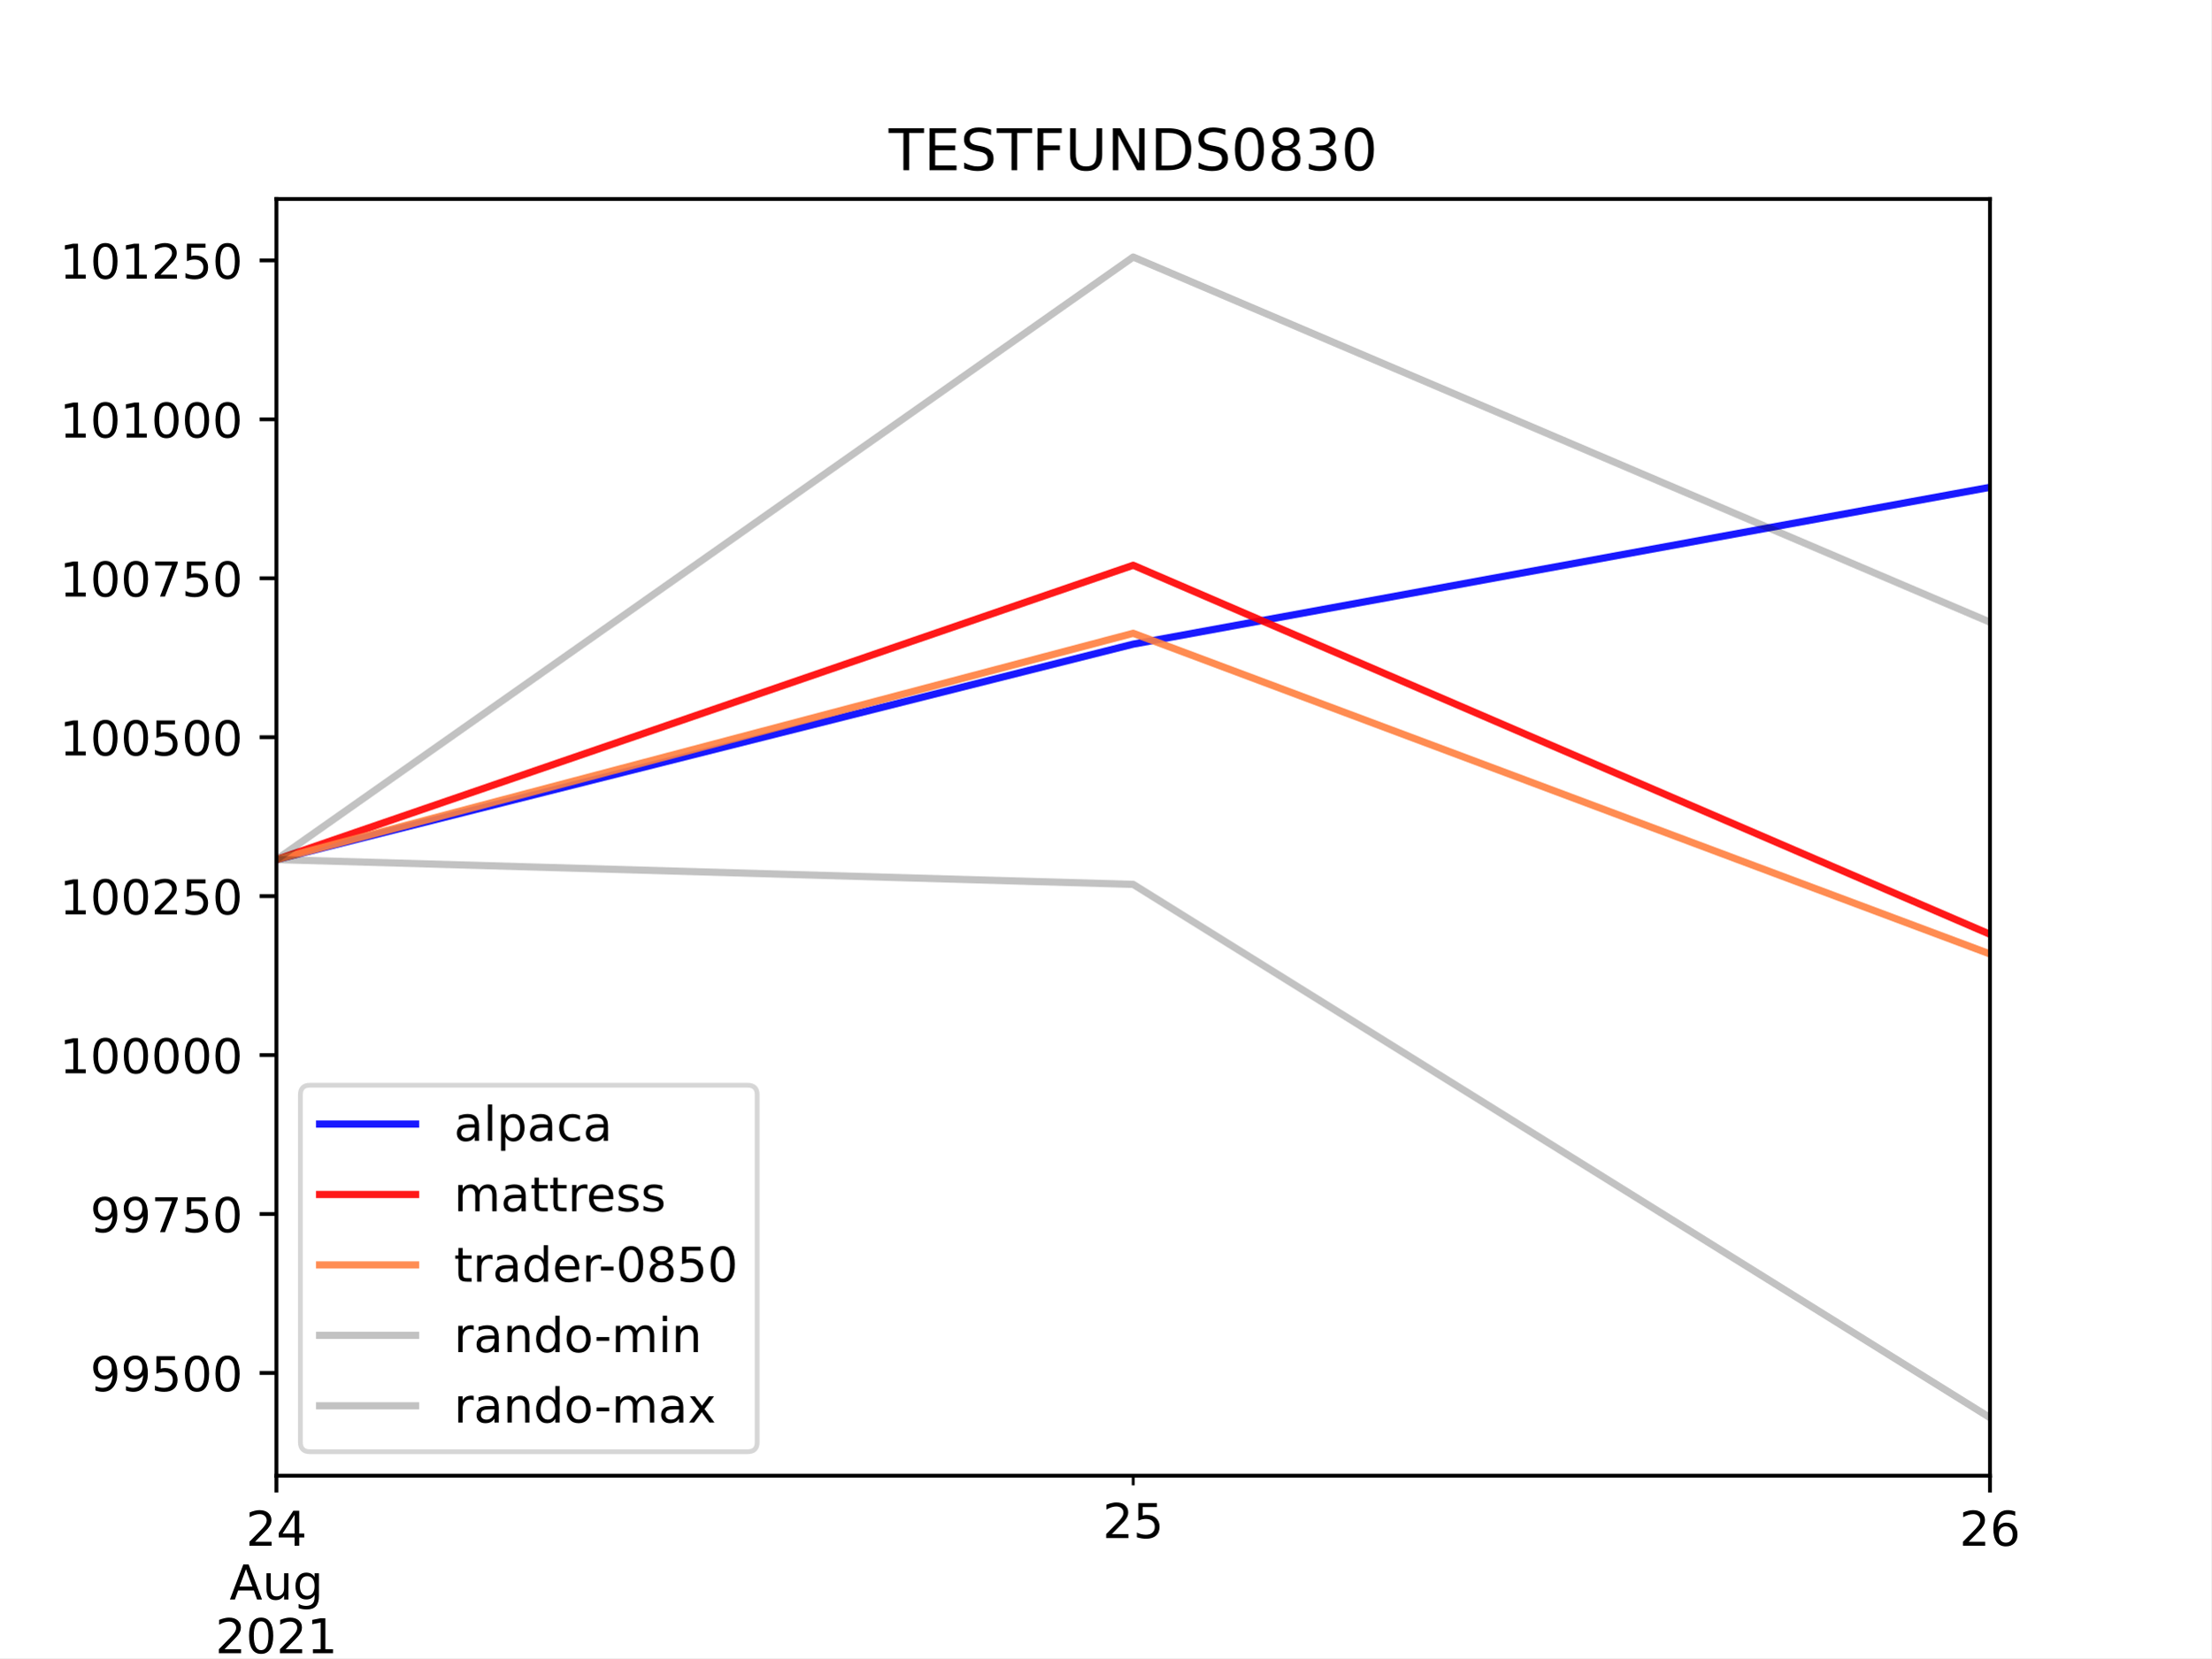
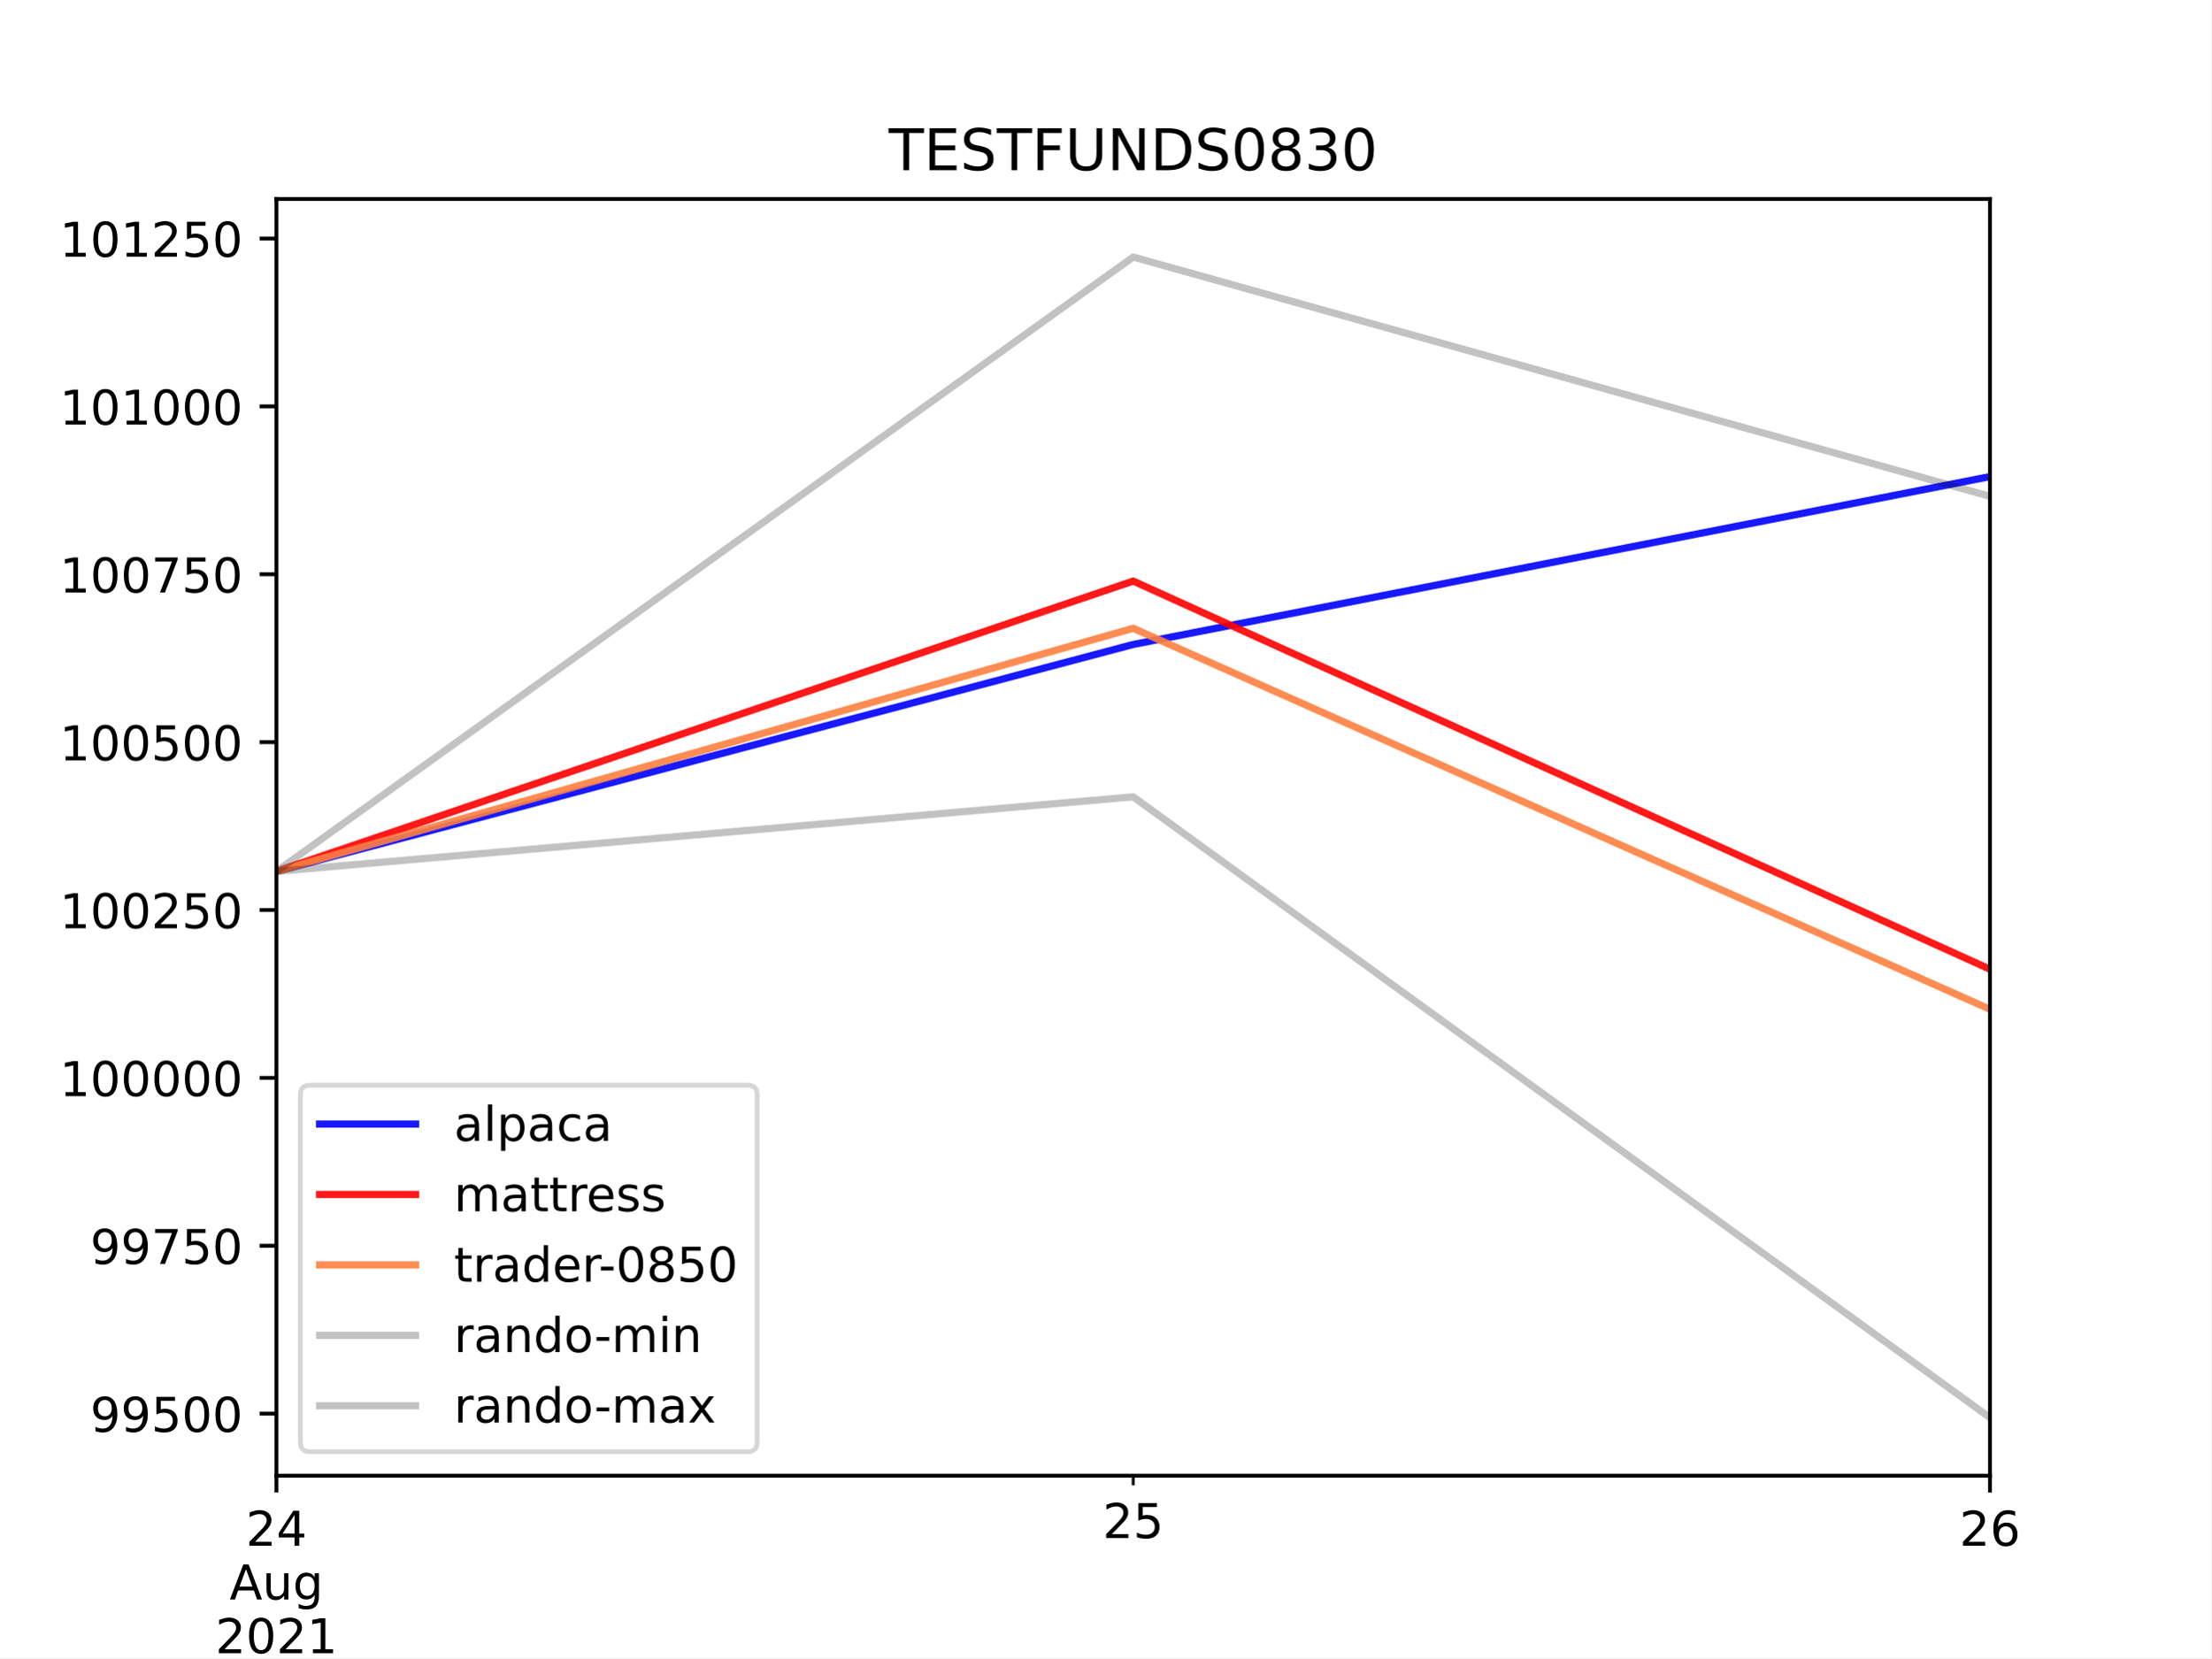
<svg xmlns="http://www.w3.org/2000/svg" xmlns:xlink="http://www.w3.org/1999/xlink" height="345.6pt" version="1.1" viewBox="0 0 460.8 345.6" width="460.8pt">
  <defs>
    <style type="text/css">*{stroke-linecap:butt;stroke-linejoin:round;}</style>
  </defs>
  <g id="figure_1">
    <g id="patch_1">
      <path d="M 0 345.6  L 460.8 345.6  L 460.8 0  L 0 0  z " style="fill:#ffffff;" />
    </g>
    <g id="axes_1">
      <g id="patch_2">
        <path d="M 57.6 307.584  L 414.72 307.584  L 414.72 41.472  L 57.6 41.472  z " style="fill:#ffffff;" />
      </g>
      <g id="matplotlib.axis_1">
        <g id="xtick_1">
          <g id="line2d_1">
            <defs>
-               <path d="M 0 0  L 0 3.5  " id="m80de5d0d34" style="stroke:#000000;stroke-width:0.8;" />
-             </defs>
-             <g>
-               <use style="stroke:#000000;stroke-width:0.8;" x="57.6" xlink:href="#m80de5d0d34" y="307.584" />
+               <path d="M 0 0  L 0 3.5  " id="mefd42bf8c4" style="stroke:#000000;stroke-width:0.8;" />
+             </defs>
+             <g>
+               <use style="stroke:#000000;stroke-width:0.8;" x="57.6" xlink:href="#mefd42bf8c4" y="307.584" />
            </g>
          </g>
          <g id="text_1">
            <g transform="translate(51.2375 322.1824)scale(0.1 -0.1)">
              <defs>
                <path d="M 1228 531  L 3431 531  L 3431 0  L 469 0  L 469 531  Q 828 903 1448 1529  Q 2069 2156 2228 2338  Q 2531 2678 2651 2914  Q 2772 3150 2772 3378  Q 2772 3750 2511 3984  Q 2250 4219 1831 4219  Q 1534 4219 1204 4116  Q 875 4013 500 3803  L 500 4441  Q 881 4594 1212 4672  Q 1544 4750 1819 4750  Q 2544 4750 2975 4387  Q 3406 4025 3406 3419  Q 3406 3131 3298 2873  Q 3191 2616 2906 2266  Q 2828 2175 2409 1742  Q 1991 1309 1228 531  z " id="DejaVuSans-32" transform="scale(0.015625)" />
                <path d="M 2419 4116  L 825 1625  L 2419 1625  L 2419 4116  z M 2253 4666  L 3047 4666  L 3047 1625  L 3713 1625  L 3713 1100  L 3047 1100  L 3047 0  L 2419 0  L 2419 1100  L 313 1100  L 313 1709  L 2253 4666  z " id="DejaVuSans-34" transform="scale(0.015625)" />
              </defs>
              <use xlink:href="#DejaVuSans-32" />
              <use x="63.623" xlink:href="#DejaVuSans-34" />
            </g>
            <g transform="translate(47.83672 333.3802)scale(0.1 -0.1)">
              <defs>
                <path d="M 2188 4044  L 1331 1722  L 3047 1722  L 2188 4044  z M 1831 4666  L 2547 4666  L 4325 0  L 3669 0  L 3244 1197  L 1141 1197  L 716 0  L 50 0  L 1831 4666  z " id="DejaVuSans-41" transform="scale(0.015625)" />
                <path d="M 544 1381  L 544 3500  L 1119 3500  L 1119 1403  Q 1119 906 1312 657  Q 1506 409 1894 409  Q 2359 409 2629 706  Q 2900 1003 2900 1516  L 2900 3500  L 3475 3500  L 3475 0  L 2900 0  L 2900 538  Q 2691 219 2414 64  Q 2138 -91 1772 -91  Q 1169 -91 856 284  Q 544 659 544 1381  z M 1991 3584  L 1991 3584  z " id="DejaVuSans-75" transform="scale(0.015625)" />
                <path d="M 2906 1791  Q 2906 2416 2648 2759  Q 2391 3103 1925 3103  Q 1463 3103 1205 2759  Q 947 2416 947 1791  Q 947 1169 1205 825  Q 1463 481 1925 481  Q 2391 481 2648 825  Q 2906 1169 2906 1791  z M 3481 434  Q 3481 -459 3084 -895  Q 2688 -1331 1869 -1331  Q 1566 -1331 1297 -1286  Q 1028 -1241 775 -1147  L 775 -588  Q 1028 -725 1275 -790  Q 1522 -856 1778 -856  Q 2344 -856 2625 -561  Q 2906 -266 2906 331  L 2906 616  Q 2728 306 2450 153  Q 2172 0 1784 0  Q 1141 0 747 490  Q 353 981 353 1791  Q 353 2603 747 3093  Q 1141 3584 1784 3584  Q 2172 3584 2450 3431  Q 2728 3278 2906 2969  L 2906 3500  L 3481 3500  L 3481 434  z " id="DejaVuSans-67" transform="scale(0.015625)" />
              </defs>
              <use xlink:href="#DejaVuSans-41" />
              <use x="68.408" xlink:href="#DejaVuSans-75" />
              <use x="131.787" xlink:href="#DejaVuSans-67" />
            </g>
            <g transform="translate(44.875 344.5781)scale(0.1 -0.1)">
              <defs>
                <path d="M 2034 4250  Q 1547 4250 1301 3770  Q 1056 3291 1056 2328  Q 1056 1369 1301 889  Q 1547 409 2034 409  Q 2525 409 2770 889  Q 3016 1369 3016 2328  Q 3016 3291 2770 3770  Q 2525 4250 2034 4250  z M 2034 4750  Q 2819 4750 3233 4129  Q 3647 3509 3647 2328  Q 3647 1150 3233 529  Q 2819 -91 2034 -91  Q 1250 -91 836 529  Q 422 1150 422 2328  Q 422 3509 836 4129  Q 1250 4750 2034 4750  z " id="DejaVuSans-30" transform="scale(0.015625)" />
                <path d="M 794 531  L 1825 531  L 1825 4091  L 703 3866  L 703 4441  L 1819 4666  L 2450 4666  L 2450 531  L 3481 531  L 3481 0  L 794 0  L 794 531  z " id="DejaVuSans-31" transform="scale(0.015625)" />
              </defs>
              <use xlink:href="#DejaVuSans-32" />
              <use x="63.623" xlink:href="#DejaVuSans-30" />
              <use x="127.246" xlink:href="#DejaVuSans-32" />
              <use x="190.869" xlink:href="#DejaVuSans-31" />
            </g>
          </g>
        </g>
        <g id="xtick_2">
          <g id="line2d_2">
            <g>
-               <use style="stroke:#000000;stroke-width:0.8;" x="414.72" xlink:href="#m80de5d0d34" y="307.584" />
+               <use style="stroke:#000000;stroke-width:0.8;" x="414.72" xlink:href="#mefd42bf8c4" y="307.584" />
            </g>
          </g>
          <g id="text_2">
            <g transform="translate(408.3575 322.1824)scale(0.1 -0.1)">
              <defs>
                <path d="M 2113 2584  Q 1688 2584 1439 2293  Q 1191 2003 1191 1497  Q 1191 994 1439 701  Q 1688 409 2113 409  Q 2538 409 2786 701  Q 3034 994 3034 1497  Q 3034 2003 2786 2293  Q 2538 2584 2113 2584  z M 3366 4563  L 3366 3988  Q 3128 4100 2886 4159  Q 2644 4219 2406 4219  Q 1781 4219 1451 3797  Q 1122 3375 1075 2522  Q 1259 2794 1537 2939  Q 1816 3084 2150 3084  Q 2853 3084 3261 2657  Q 3669 2231 3669 1497  Q 3669 778 3244 343  Q 2819 -91 2113 -91  Q 1303 -91 875 529  Q 447 1150 447 2328  Q 447 3434 972 4092  Q 1497 4750 2381 4750  Q 2619 4750 2861 4703  Q 3103 4656 3366 4563  z " id="DejaVuSans-36" transform="scale(0.015625)" />
              </defs>
              <use xlink:href="#DejaVuSans-32" />
              <use x="63.623" xlink:href="#DejaVuSans-36" />
            </g>
          </g>
        </g>
        <g id="xtick_3">
          <g id="line2d_3">
            <defs>
-               <path d="M 0 0  L 0 2  " id="m383ca1040a" style="stroke:#000000;stroke-width:0.6;" />
-             </defs>
-             <g>
-               <use style="stroke:#000000;stroke-width:0.6;" x="236.16" xlink:href="#m383ca1040a" y="307.584" />
+               <path d="M 0 0  L 0 2  " id="m18de011285" style="stroke:#000000;stroke-width:0.6;" />
+             </defs>
+             <g>
+               <use style="stroke:#000000;stroke-width:0.6;" x="236.16" xlink:href="#m18de011285" y="307.584" />
            </g>
          </g>
          <g id="text_3">
            <g transform="translate(229.7975 320.5824)scale(0.1 -0.1)">
              <defs>
                <path d="M 691 4666  L 3169 4666  L 3169 4134  L 1269 4134  L 1269 2991  Q 1406 3038 1543 3061  Q 1681 3084 1819 3084  Q 2600 3084 3056 2656  Q 3513 2228 3513 1497  Q 3513 744 3044 326  Q 2575 -91 1722 -91  Q 1428 -91 1123 -41  Q 819 9 494 109  L 494 744  Q 775 591 1075 516  Q 1375 441 1709 441  Q 2250 441 2565 725  Q 2881 1009 2881 1497  Q 2881 1984 2565 2268  Q 2250 2553 1709 2553  Q 1456 2553 1204 2497  Q 953 2441 691 2322  L 691 4666  z " id="DejaVuSans-35" transform="scale(0.015625)" />
              </defs>
              <use xlink:href="#DejaVuSans-32" />
              <use x="63.623" xlink:href="#DejaVuSans-35" />
            </g>
          </g>
        </g>
        <g id="text_4">
          <g transform="translate(224.885 358.2562)scale(0.1 -0.1)">
            <defs>
              <path d="M 2906 2969  L 2906 4863  L 3481 4863  L 3481 0  L 2906 0  L 2906 525  Q 2725 213 2448 61  Q 2172 -91 1784 -91  Q 1150 -91 751 415  Q 353 922 353 1747  Q 353 2572 751 3078  Q 1150 3584 1784 3584  Q 2172 3584 2448 3432  Q 2725 3281 2906 2969  z M 947 1747  Q 947 1113 1208 752  Q 1469 391 1925 391  Q 2381 391 2643 752  Q 2906 1113 2906 1747  Q 2906 2381 2643 2742  Q 2381 3103 1925 3103  Q 1469 3103 1208 2742  Q 947 2381 947 1747  z " id="DejaVuSans-64" transform="scale(0.015625)" />
              <path d="M 2194 1759  Q 1497 1759 1228 1600  Q 959 1441 959 1056  Q 959 750 1161 570  Q 1363 391 1709 391  Q 2188 391 2477 730  Q 2766 1069 2766 1631  L 2766 1759  L 2194 1759  z M 3341 1997  L 3341 0  L 2766 0  L 2766 531  Q 2569 213 2275 61  Q 1981 -91 1556 -91  Q 1019 -91 701 211  Q 384 513 384 1019  Q 384 1609 779 1909  Q 1175 2209 1959 2209  L 2766 2209  L 2766 2266  Q 2766 2663 2505 2880  Q 2244 3097 1772 3097  Q 1472 3097 1187 3025  Q 903 2953 641 2809  L 641 3341  Q 956 3463 1253 3523  Q 1550 3584 1831 3584  Q 2591 3584 2966 3190  Q 3341 2797 3341 1997  z " id="DejaVuSans-61" transform="scale(0.015625)" />
              <path d="M 1172 4494  L 1172 3500  L 2356 3500  L 2356 3053  L 1172 3053  L 1172 1153  Q 1172 725 1289 603  Q 1406 481 1766 481  L 2356 481  L 2356 0  L 1766 0  Q 1100 0 847 248  Q 594 497 594 1153  L 594 3053  L 172 3053  L 172 3500  L 594 3500  L 594 4494  L 1172 4494  z " id="DejaVuSans-74" transform="scale(0.015625)" />
              <path d="M 3597 1894  L 3597 1613  L 953 1613  Q 991 1019 1311 708  Q 1631 397 2203 397  Q 2534 397 2845 478  Q 3156 559 3463 722  L 3463 178  Q 3153 47 2828 -22  Q 2503 -91 2169 -91  Q 1331 -91 842 396  Q 353 884 353 1716  Q 353 2575 817 3079  Q 1281 3584 2069 3584  Q 2775 3584 3186 3129  Q 3597 2675 3597 1894  z M 3022 2063  Q 3016 2534 2758 2815  Q 2500 3097 2075 3097  Q 1594 3097 1305 2825  Q 1016 2553 972 2059  L 3022 2063  z " id="DejaVuSans-65" transform="scale(0.015625)" />
            </defs>
            <use xlink:href="#DejaVuSans-64" />
            <use x="63.477" xlink:href="#DejaVuSans-61" />
            <use x="124.756" xlink:href="#DejaVuSans-74" />
            <use x="163.965" xlink:href="#DejaVuSans-65" />
          </g>
        </g>
      </g>
      <g id="matplotlib.axis_2">
        <g id="ytick_1">
          <g id="line2d_4">
            <defs>
-               <path d="M 0 0  L -3.5 0  " id="m4fc4212227" style="stroke:#000000;stroke-width:0.8;" />
-             </defs>
-             <g>
-               <use style="stroke:#000000;stroke-width:0.8;" x="57.6" xlink:href="#m4fc4212227" y="286.164" />
+               <path d="M 0 0  L -3.5 0  " id="m51857b4125" style="stroke:#000000;stroke-width:0.8;" />
+             </defs>
+             <g>
+               <use style="stroke:#000000;stroke-width:0.8;" x="57.6" xlink:href="#m51857b4125" y="294.649" />
            </g>
          </g>
          <g id="text_5">
-             <g transform="translate(18.7875 289.963)scale(0.1 -0.1)">
+             <g transform="translate(18.7875 298.4487)scale(0.1 -0.1)">
              <defs>
                <path d="M 703 97  L 703 672  Q 941 559 1184 500  Q 1428 441 1663 441  Q 2288 441 2617 861  Q 2947 1281 2994 2138  Q 2813 1869 2534 1725  Q 2256 1581 1919 1581  Q 1219 1581 811 2004  Q 403 2428 403 3163  Q 403 3881 828 4315  Q 1253 4750 1959 4750  Q 2769 4750 3195 4129  Q 3622 3509 3622 2328  Q 3622 1225 3098 567  Q 2575 -91 1691 -91  Q 1453 -91 1209 -44  Q 966 3 703 97  z M 1959 2075  Q 2384 2075 2632 2365  Q 2881 2656 2881 3163  Q 2881 3666 2632 3958  Q 2384 4250 1959 4250  Q 1534 4250 1286 3958  Q 1038 3666 1038 3163  Q 1038 2656 1286 2365  Q 1534 2075 1959 2075  z " id="DejaVuSans-39" transform="scale(0.015625)" />
              </defs>
              <use xlink:href="#DejaVuSans-39" />
              <use x="63.623" xlink:href="#DejaVuSans-39" />
              <use x="127.246" xlink:href="#DejaVuSans-35" />
              <use x="190.869" xlink:href="#DejaVuSans-30" />
              <use x="254.492" xlink:href="#DejaVuSans-30" />
            </g>
          </g>
        </g>
        <g id="ytick_2">
          <g id="line2d_5">
            <g>
-               <use style="stroke:#000000;stroke-width:0.8;" x="57.6" xlink:href="#m4fc4212227" y="253.036" />
+               <use style="stroke:#000000;stroke-width:0.8;" x="57.6" xlink:href="#m51857b4125" y="259.657" />
            </g>
          </g>
          <g id="text_6">
-             <g transform="translate(18.7875 256.8355)scale(0.1 -0.1)">
+             <g transform="translate(18.7875 263.4567)scale(0.1 -0.1)">
              <defs>
                <path d="M 525 4666  L 3525 4666  L 3525 4397  L 1831 0  L 1172 0  L 2766 4134  L 525 4134  L 525 4666  z " id="DejaVuSans-37" transform="scale(0.015625)" />
              </defs>
              <use xlink:href="#DejaVuSans-39" />
              <use x="63.623" xlink:href="#DejaVuSans-39" />
              <use x="127.246" xlink:href="#DejaVuSans-37" />
              <use x="190.869" xlink:href="#DejaVuSans-35" />
              <use x="254.492" xlink:href="#DejaVuSans-30" />
            </g>
          </g>
        </g>
        <g id="ytick_3">
          <g id="line2d_6">
            <g>
-               <use style="stroke:#000000;stroke-width:0.8;" x="57.6" xlink:href="#m4fc4212227" y="219.909" />
+               <use style="stroke:#000000;stroke-width:0.8;" x="57.6" xlink:href="#m51857b4125" y="224.666" />
            </g>
          </g>
          <g id="text_7">
-             <g transform="translate(12.425 223.7081)scale(0.1 -0.1)">
+             <g transform="translate(12.425 228.4647)scale(0.1 -0.1)">
              <use xlink:href="#DejaVuSans-31" />
              <use x="63.623" xlink:href="#DejaVuSans-30" />
              <use x="127.246" xlink:href="#DejaVuSans-30" />
              <use x="190.869" xlink:href="#DejaVuSans-30" />
              <use x="254.492" xlink:href="#DejaVuSans-30" />
              <use x="318.115" xlink:href="#DejaVuSans-30" />
            </g>
          </g>
        </g>
        <g id="ytick_4">
          <g id="line2d_7">
            <g>
-               <use style="stroke:#000000;stroke-width:0.8;" x="57.6" xlink:href="#m4fc4212227" y="186.781" />
+               <use style="stroke:#000000;stroke-width:0.8;" x="57.6" xlink:href="#m51857b4125" y="189.674" />
            </g>
          </g>
          <g id="text_8">
-             <g transform="translate(12.425 190.5806)scale(0.1 -0.1)">
+             <g transform="translate(12.425 193.4728)scale(0.1 -0.1)">
              <use xlink:href="#DejaVuSans-31" />
              <use x="63.623" xlink:href="#DejaVuSans-30" />
              <use x="127.246" xlink:href="#DejaVuSans-30" />
              <use x="190.869" xlink:href="#DejaVuSans-32" />
              <use x="254.492" xlink:href="#DejaVuSans-35" />
              <use x="318.115" xlink:href="#DejaVuSans-30" />
            </g>
          </g>
        </g>
        <g id="ytick_5">
          <g id="line2d_8">
            <g>
-               <use style="stroke:#000000;stroke-width:0.8;" x="57.6" xlink:href="#m4fc4212227" y="153.654" />
+               <use style="stroke:#000000;stroke-width:0.8;" x="57.6" xlink:href="#m51857b4125" y="154.682" />
            </g>
          </g>
          <g id="text_9">
-             <g transform="translate(12.425 157.4532)scale(0.1 -0.1)">
+             <g transform="translate(12.425 158.4808)scale(0.1 -0.1)">
              <use xlink:href="#DejaVuSans-31" />
              <use x="63.623" xlink:href="#DejaVuSans-30" />
              <use x="127.246" xlink:href="#DejaVuSans-30" />
              <use x="190.869" xlink:href="#DejaVuSans-35" />
              <use x="254.492" xlink:href="#DejaVuSans-30" />
              <use x="318.115" xlink:href="#DejaVuSans-30" />
            </g>
          </g>
        </g>
        <g id="ytick_6">
          <g id="line2d_9">
            <g>
-               <use style="stroke:#000000;stroke-width:0.8;" x="57.6" xlink:href="#m4fc4212227" y="120.527" />
+               <use style="stroke:#000000;stroke-width:0.8;" x="57.6" xlink:href="#m51857b4125" y="119.69" />
            </g>
          </g>
          <g id="text_10">
-             <g transform="translate(12.425 124.3258)scale(0.1 -0.1)">
+             <g transform="translate(12.425 123.4888)scale(0.1 -0.1)">
              <use xlink:href="#DejaVuSans-31" />
              <use x="63.623" xlink:href="#DejaVuSans-30" />
              <use x="127.246" xlink:href="#DejaVuSans-30" />
              <use x="190.869" xlink:href="#DejaVuSans-37" />
              <use x="254.492" xlink:href="#DejaVuSans-35" />
              <use x="318.115" xlink:href="#DejaVuSans-30" />
            </g>
          </g>
        </g>
        <g id="ytick_7">
          <g id="line2d_10">
            <g>
-               <use style="stroke:#000000;stroke-width:0.8;" x="57.6" xlink:href="#m4fc4212227" y="87.399" />
+               <use style="stroke:#000000;stroke-width:0.8;" x="57.6" xlink:href="#m51857b4125" y="84.698" />
            </g>
          </g>
          <g id="text_11">
-             <g transform="translate(12.425 91.19831)scale(0.1 -0.1)">
+             <g transform="translate(12.425 88.49688)scale(0.1 -0.1)">
              <use xlink:href="#DejaVuSans-31" />
              <use x="63.623" xlink:href="#DejaVuSans-30" />
              <use x="127.246" xlink:href="#DejaVuSans-31" />
              <use x="190.869" xlink:href="#DejaVuSans-30" />
              <use x="254.492" xlink:href="#DejaVuSans-30" />
              <use x="318.115" xlink:href="#DejaVuSans-30" />
            </g>
          </g>
        </g>
        <g id="ytick_8">
          <g id="line2d_11">
            <g>
-               <use style="stroke:#000000;stroke-width:0.8;" x="57.6" xlink:href="#m4fc4212227" y="54.272" />
+               <use style="stroke:#000000;stroke-width:0.8;" x="57.6" xlink:href="#m51857b4125" y="49.706" />
            </g>
          </g>
          <g id="text_12">
-             <g transform="translate(12.425 58.07086)scale(0.1 -0.1)">
+             <g transform="translate(12.425 53.50492)scale(0.1 -0.1)">
              <use xlink:href="#DejaVuSans-31" />
              <use x="63.623" xlink:href="#DejaVuSans-30" />
              <use x="127.246" xlink:href="#DejaVuSans-31" />
              <use x="190.869" xlink:href="#DejaVuSans-32" />
              <use x="254.492" xlink:href="#DejaVuSans-35" />
              <use x="318.115" xlink:href="#DejaVuSans-30" />
            </g>
          </g>
        </g>
      </g>
      <g id="line2d_12">
-         <path clip-path="url(#p7b1ef3056b)" d="M 57.6 179.164  L 236.16 134.26  L 414.72 101.562  " style="fill:none;stroke:#0000ff;stroke-linecap:square;stroke-opacity:0.9;stroke-width:1.5;" />
+         <path clip-path="url(#p80bdf2f446)" d="M 57.6 181.628  L 236.16 134.323  L 414.72 99.331  " style="fill:none;stroke:#0000ff;stroke-linecap:square;stroke-opacity:0.9;stroke-width:1.5;" />
      </g>
      <g id="line2d_13">
-         <path clip-path="url(#p7b1ef3056b)" d="M 57.6 179.164  L 236.16 117.814  L 414.72 194.736  " style="fill:none;stroke:#ff0000;stroke-linecap:square;stroke-opacity:0.9;stroke-width:1.5;" />
+         <path clip-path="url(#p80bdf2f446)" d="M 57.6 181.628  L 236.16 121.111  L 414.72 202.025  " style="fill:none;stroke:#ff0000;stroke-linecap:square;stroke-opacity:0.9;stroke-width:1.5;" />
      </g>
      <g id="line2d_14">
-         <path clip-path="url(#p7b1ef3056b)" d="M 57.6 179.164  L 236.16 131.996  L 414.72 198.84  " style="fill:none;stroke:#ff8040;stroke-linecap:square;stroke-opacity:0.9;stroke-width:1.5;" />
+         <path clip-path="url(#p80bdf2f446)" d="M 57.6 181.628  L 236.16 130.947  L 414.72 210.373  " style="fill:none;stroke:#ff8040;stroke-linecap:square;stroke-opacity:0.9;stroke-width:1.5;" />
      </g>
      <g id="line2d_15">
-         <path clip-path="url(#p7b1ef3056b)" d="M 57.6 179.164  L 236.16 184.334  L 414.72 295.488  " style="fill:none;stroke:#0d0d0d;stroke-linecap:square;stroke-opacity:0.25;stroke-width:1.5;" />
+         <path clip-path="url(#p80bdf2f446)" d="M 57.6 181.628  L 236.16 166.083  L 414.72 295.488  " style="fill:none;stroke:#0d0d0d;stroke-linecap:square;stroke-opacity:0.25;stroke-width:1.5;" />
      </g>
      <g id="line2d_16">
-         <path clip-path="url(#p7b1ef3056b)" d="M 57.6 179.164  L 236.16 53.568  L 414.72 129.677  " style="fill:none;stroke:#0d0d0d;stroke-linecap:square;stroke-opacity:0.25;stroke-width:1.5;" />
+         <path clip-path="url(#p80bdf2f446)" d="M 57.6 181.628  L 236.16 53.568  L 414.72 103.454  " style="fill:none;stroke:#0d0d0d;stroke-linecap:square;stroke-opacity:0.25;stroke-width:1.5;" />
      </g>
      <g id="patch_3">
        <path d="M 57.6 307.584  L 57.6 41.472  " style="fill:none;stroke:#000000;stroke-linecap:square;stroke-linejoin:miter;stroke-width:0.8;" />
      </g>
      <g id="patch_4">
        <path d="M 414.72 307.584  L 414.72 41.472  " style="fill:none;stroke:#000000;stroke-linecap:square;stroke-linejoin:miter;stroke-width:0.8;" />
      </g>
      <g id="patch_5">
        <path d="M 57.6 307.584  L 414.72 307.584  " style="fill:none;stroke:#000000;stroke-linecap:square;stroke-linejoin:miter;stroke-width:0.8;" />
      </g>
      <g id="patch_6">
        <path d="M 57.6 41.472  L 414.72 41.472  " style="fill:none;stroke:#000000;stroke-linecap:square;stroke-linejoin:miter;stroke-width:0.8;" />
      </g>
      <g id="text_13">
        <g transform="translate(185.2003 35.472)scale(0.12 -0.12)">
          <defs>
            <path d="M -19 4666  L 3928 4666  L 3928 4134  L 2272 4134  L 2272 0  L 1638 0  L 1638 4134  L -19 4134  L -19 4666  z " id="DejaVuSans-54" transform="scale(0.015625)" />
            <path d="M 628 4666  L 3578 4666  L 3578 4134  L 1259 4134  L 1259 2753  L 3481 2753  L 3481 2222  L 1259 2222  L 1259 531  L 3634 531  L 3634 0  L 628 0  L 628 4666  z " id="DejaVuSans-45" transform="scale(0.015625)" />
            <path d="M 3425 4513  L 3425 3897  Q 3066 4069 2747 4153  Q 2428 4238 2131 4238  Q 1616 4238 1336 4038  Q 1056 3838 1056 3469  Q 1056 3159 1242 3001  Q 1428 2844 1947 2747  L 2328 2669  Q 3034 2534 3370 2195  Q 3706 1856 3706 1288  Q 3706 609 3251 259  Q 2797 -91 1919 -91  Q 1588 -91 1214 -16  Q 841 59 441 206  L 441 856  Q 825 641 1194 531  Q 1563 422 1919 422  Q 2459 422 2753 634  Q 3047 847 3047 1241  Q 3047 1584 2836 1778  Q 2625 1972 2144 2069  L 1759 2144  Q 1053 2284 737 2584  Q 422 2884 422 3419  Q 422 4038 858 4394  Q 1294 4750 2059 4750  Q 2388 4750 2728 4690  Q 3069 4631 3425 4513  z " id="DejaVuSans-53" transform="scale(0.015625)" />
            <path d="M 628 4666  L 3309 4666  L 3309 4134  L 1259 4134  L 1259 2759  L 3109 2759  L 3109 2228  L 1259 2228  L 1259 0  L 628 0  L 628 4666  z " id="DejaVuSans-46" transform="scale(0.015625)" />
            <path d="M 556 4666  L 1191 4666  L 1191 1831  Q 1191 1081 1462 751  Q 1734 422 2344 422  Q 2950 422 3222 751  Q 3494 1081 3494 1831  L 3494 4666  L 4128 4666  L 4128 1753  Q 4128 841 3676 375  Q 3225 -91 2344 -91  Q 1459 -91 1007 375  Q 556 841 556 1753  L 556 4666  z " id="DejaVuSans-55" transform="scale(0.015625)" />
            <path d="M 628 4666  L 1478 4666  L 3547 763  L 3547 4666  L 4159 4666  L 4159 0  L 3309 0  L 1241 3903  L 1241 0  L 628 0  L 628 4666  z " id="DejaVuSans-4e" transform="scale(0.015625)" />
            <path d="M 1259 4147  L 1259 519  L 2022 519  Q 2988 519 3436 956  Q 3884 1394 3884 2338  Q 3884 3275 3436 3711  Q 2988 4147 2022 4147  L 1259 4147  z M 628 4666  L 1925 4666  Q 3281 4666 3915 4102  Q 4550 3538 4550 2338  Q 4550 1131 3912 565  Q 3275 0 1925 0  L 628 0  L 628 4666  z " id="DejaVuSans-44" transform="scale(0.015625)" />
            <path d="M 2034 2216  Q 1584 2216 1326 1975  Q 1069 1734 1069 1313  Q 1069 891 1326 650  Q 1584 409 2034 409  Q 2484 409 2743 651  Q 3003 894 3003 1313  Q 3003 1734 2745 1975  Q 2488 2216 2034 2216  z M 1403 2484  Q 997 2584 770 2862  Q 544 3141 544 3541  Q 544 4100 942 4425  Q 1341 4750 2034 4750  Q 2731 4750 3128 4425  Q 3525 4100 3525 3541  Q 3525 3141 3298 2862  Q 3072 2584 2669 2484  Q 3125 2378 3379 2068  Q 3634 1759 3634 1313  Q 3634 634 3220 271  Q 2806 -91 2034 -91  Q 1263 -91 848 271  Q 434 634 434 1313  Q 434 1759 690 2068  Q 947 2378 1403 2484  z M 1172 3481  Q 1172 3119 1398 2916  Q 1625 2713 2034 2713  Q 2441 2713 2670 2916  Q 2900 3119 2900 3481  Q 2900 3844 2670 4047  Q 2441 4250 2034 4250  Q 1625 4250 1398 4047  Q 1172 3844 1172 3481  z " id="DejaVuSans-38" transform="scale(0.015625)" />
            <path d="M 2597 2516  Q 3050 2419 3304 2112  Q 3559 1806 3559 1356  Q 3559 666 3084 287  Q 2609 -91 1734 -91  Q 1441 -91 1130 -33  Q 819 25 488 141  L 488 750  Q 750 597 1062 519  Q 1375 441 1716 441  Q 2309 441 2620 675  Q 2931 909 2931 1356  Q 2931 1769 2642 2001  Q 2353 2234 1838 2234  L 1294 2234  L 1294 2753  L 1863 2753  Q 2328 2753 2575 2939  Q 2822 3125 2822 3475  Q 2822 3834 2567 4026  Q 2313 4219 1838 4219  Q 1578 4219 1281 4162  Q 984 4106 628 3988  L 628 4550  Q 988 4650 1302 4700  Q 1616 4750 1894 4750  Q 2613 4750 3031 4423  Q 3450 4097 3450 3541  Q 3450 3153 3228 2886  Q 3006 2619 2597 2516  z " id="DejaVuSans-33" transform="scale(0.015625)" />
          </defs>
          <use xlink:href="#DejaVuSans-54" />
          <use x="61.084" xlink:href="#DejaVuSans-45" />
          <use x="124.268" xlink:href="#DejaVuSans-53" />
          <use x="187.744" xlink:href="#DejaVuSans-54" />
          <use x="248.828" xlink:href="#DejaVuSans-46" />
          <use x="306.348" xlink:href="#DejaVuSans-55" />
          <use x="379.541" xlink:href="#DejaVuSans-4e" />
          <use x="454.346" xlink:href="#DejaVuSans-44" />
          <use x="531.348" xlink:href="#DejaVuSans-53" />
          <use x="594.824" xlink:href="#DejaVuSans-30" />
          <use x="658.447" xlink:href="#DejaVuSans-38" />
          <use x="722.07" xlink:href="#DejaVuSans-33" />
          <use x="785.693" xlink:href="#DejaVuSans-30" />
        </g>
      </g>
      <g id="legend_1">
        <g id="patch_7">
          <path d="M 64.6 302.584  L 155.792 302.584  Q 157.792 302.584 157.792 300.584  L 157.792 228.193  Q 157.792 226.193 155.792 226.193  L 64.6 226.193  Q 62.6 226.193 62.6 228.193  L 62.6 300.584  Q 62.6 302.584 64.6 302.584  z " style="fill:#ffffff;opacity:0.8;stroke:#cccccc;stroke-linejoin:miter;" />
        </g>
        <g id="line2d_17">
          <path d="M 66.6 234.292  L 86.6 234.292  " style="fill:none;stroke:#0000ff;stroke-linecap:square;stroke-opacity:0.9;stroke-width:1.5;" />
        </g>
        <g id="line2d_18" />
        <g id="text_14">
          <g transform="translate(94.6 237.7918)scale(0.1 -0.1)">
            <defs>
              <path d="M 603 4863  L 1178 4863  L 1178 0  L 603 0  L 603 4863  z " id="DejaVuSans-6c" transform="scale(0.015625)" />
              <path d="M 1159 525  L 1159 -1331  L 581 -1331  L 581 3500  L 1159 3500  L 1159 2969  Q 1341 3281 1617 3432  Q 1894 3584 2278 3584  Q 2916 3584 3314 3078  Q 3713 2572 3713 1747  Q 3713 922 3314 415  Q 2916 -91 2278 -91  Q 1894 -91 1617 61  Q 1341 213 1159 525  z M 3116 1747  Q 3116 2381 2855 2742  Q 2594 3103 2138 3103  Q 1681 3103 1420 2742  Q 1159 2381 1159 1747  Q 1159 1113 1420 752  Q 1681 391 2138 391  Q 2594 391 2855 752  Q 3116 1113 3116 1747  z " id="DejaVuSans-70" transform="scale(0.015625)" />
              <path d="M 3122 3366  L 3122 2828  Q 2878 2963 2633 3030  Q 2388 3097 2138 3097  Q 1578 3097 1268 2742  Q 959 2388 959 1747  Q 959 1106 1268 751  Q 1578 397 2138 397  Q 2388 397 2633 464  Q 2878 531 3122 666  L 3122 134  Q 2881 22 2623 -34  Q 2366 -91 2075 -91  Q 1284 -91 818 406  Q 353 903 353 1747  Q 353 2603 823 3093  Q 1294 3584 2113 3584  Q 2378 3584 2631 3529  Q 2884 3475 3122 3366  z " id="DejaVuSans-63" transform="scale(0.015625)" />
            </defs>
            <use xlink:href="#DejaVuSans-61" />
            <use x="61.279" xlink:href="#DejaVuSans-6c" />
            <use x="89.062" xlink:href="#DejaVuSans-70" />
            <use x="152.539" xlink:href="#DejaVuSans-61" />
            <use x="213.818" xlink:href="#DejaVuSans-63" />
            <use x="268.799" xlink:href="#DejaVuSans-61" />
          </g>
        </g>
        <g id="line2d_19">
          <path d="M 66.6 248.97  L 86.6 248.97  " style="fill:none;stroke:#ff0000;stroke-linecap:square;stroke-opacity:0.9;stroke-width:1.5;" />
        </g>
        <g id="line2d_20" />
        <g id="text_15">
          <g transform="translate(94.6 252.4699)scale(0.1 -0.1)">
            <defs>
              <path d="M 3328 2828  Q 3544 3216 3844 3400  Q 4144 3584 4550 3584  Q 5097 3584 5394 3201  Q 5691 2819 5691 2113  L 5691 0  L 5113 0  L 5113 2094  Q 5113 2597 4934 2840  Q 4756 3084 4391 3084  Q 3944 3084 3684 2787  Q 3425 2491 3425 1978  L 3425 0  L 2847 0  L 2847 2094  Q 2847 2600 2669 2842  Q 2491 3084 2119 3084  Q 1678 3084 1418 2786  Q 1159 2488 1159 1978  L 1159 0  L 581 0  L 581 3500  L 1159 3500  L 1159 2956  Q 1356 3278 1631 3431  Q 1906 3584 2284 3584  Q 2666 3584 2933 3390  Q 3200 3197 3328 2828  z " id="DejaVuSans-6d" transform="scale(0.015625)" />
              <path d="M 2631 2963  Q 2534 3019 2420 3045  Q 2306 3072 2169 3072  Q 1681 3072 1420 2755  Q 1159 2438 1159 1844  L 1159 0  L 581 0  L 581 3500  L 1159 3500  L 1159 2956  Q 1341 3275 1631 3429  Q 1922 3584 2338 3584  Q 2397 3584 2469 3576  Q 2541 3569 2628 3553  L 2631 2963  z " id="DejaVuSans-72" transform="scale(0.015625)" />
              <path d="M 2834 3397  L 2834 2853  Q 2591 2978 2328 3040  Q 2066 3103 1784 3103  Q 1356 3103 1142 2972  Q 928 2841 928 2578  Q 928 2378 1081 2264  Q 1234 2150 1697 2047  L 1894 2003  Q 2506 1872 2764 1633  Q 3022 1394 3022 966  Q 3022 478 2636 193  Q 2250 -91 1575 -91  Q 1294 -91 989 -36  Q 684 19 347 128  L 347 722  Q 666 556 975 473  Q 1284 391 1588 391  Q 1994 391 2212 530  Q 2431 669 2431 922  Q 2431 1156 2273 1281  Q 2116 1406 1581 1522  L 1381 1569  Q 847 1681 609 1914  Q 372 2147 372 2553  Q 372 3047 722 3315  Q 1072 3584 1716 3584  Q 2034 3584 2315 3537  Q 2597 3491 2834 3397  z " id="DejaVuSans-73" transform="scale(0.015625)" />
            </defs>
            <use xlink:href="#DejaVuSans-6d" />
            <use x="97.412" xlink:href="#DejaVuSans-61" />
            <use x="158.691" xlink:href="#DejaVuSans-74" />
            <use x="197.9" xlink:href="#DejaVuSans-74" />
            <use x="237.109" xlink:href="#DejaVuSans-72" />
            <use x="275.973" xlink:href="#DejaVuSans-65" />
            <use x="337.496" xlink:href="#DejaVuSans-73" />
            <use x="389.596" xlink:href="#DejaVuSans-73" />
          </g>
        </g>
        <g id="line2d_21">
          <path d="M 66.6 263.648  L 86.6 263.648  " style="fill:none;stroke:#ff8040;stroke-linecap:square;stroke-opacity:0.9;stroke-width:1.5;" />
        </g>
        <g id="line2d_22" />
        <g id="text_16">
          <g transform="translate(94.6 267.1481)scale(0.1 -0.1)">
            <defs>
              <path d="M 313 2009  L 1997 2009  L 1997 1497  L 313 1497  L 313 2009  z " id="DejaVuSans-2d" transform="scale(0.015625)" />
            </defs>
            <use xlink:href="#DejaVuSans-74" />
            <use x="39.209" xlink:href="#DejaVuSans-72" />
            <use x="80.322" xlink:href="#DejaVuSans-61" />
            <use x="141.602" xlink:href="#DejaVuSans-64" />
            <use x="205.078" xlink:href="#DejaVuSans-65" />
            <use x="266.602" xlink:href="#DejaVuSans-72" />
            <use x="301.34" xlink:href="#DejaVuSans-2d" />
            <use x="337.424" xlink:href="#DejaVuSans-30" />
            <use x="401.047" xlink:href="#DejaVuSans-38" />
            <use x="464.67" xlink:href="#DejaVuSans-35" />
            <use x="528.293" xlink:href="#DejaVuSans-30" />
          </g>
        </g>
        <g id="line2d_23">
          <path d="M 66.6 278.326  L 86.6 278.326  " style="fill:none;stroke:#0d0d0d;stroke-linecap:square;stroke-opacity:0.25;stroke-width:1.5;" />
        </g>
        <g id="line2d_24" />
        <g id="text_17">
          <g transform="translate(94.6 281.8262)scale(0.1 -0.1)">
            <defs>
              <path d="M 3513 2113  L 3513 0  L 2938 0  L 2938 2094  Q 2938 2591 2744 2837  Q 2550 3084 2163 3084  Q 1697 3084 1428 2787  Q 1159 2491 1159 1978  L 1159 0  L 581 0  L 581 3500  L 1159 3500  L 1159 2956  Q 1366 3272 1645 3428  Q 1925 3584 2291 3584  Q 2894 3584 3203 3211  Q 3513 2838 3513 2113  z " id="DejaVuSans-6e" transform="scale(0.015625)" />
              <path d="M 1959 3097  Q 1497 3097 1228 2736  Q 959 2375 959 1747  Q 959 1119 1226 758  Q 1494 397 1959 397  Q 2419 397 2687 759  Q 2956 1122 2956 1747  Q 2956 2369 2687 2733  Q 2419 3097 1959 3097  z M 1959 3584  Q 2709 3584 3137 3096  Q 3566 2609 3566 1747  Q 3566 888 3137 398  Q 2709 -91 1959 -91  Q 1206 -91 779 398  Q 353 888 353 1747  Q 353 2609 779 3096  Q 1206 3584 1959 3584  z " id="DejaVuSans-6f" transform="scale(0.015625)" />
              <path d="M 603 3500  L 1178 3500  L 1178 0  L 603 0  L 603 3500  z M 603 4863  L 1178 4863  L 1178 4134  L 603 4134  L 603 4863  z " id="DejaVuSans-69" transform="scale(0.015625)" />
            </defs>
            <use xlink:href="#DejaVuSans-72" />
            <use x="41.113" xlink:href="#DejaVuSans-61" />
            <use x="102.393" xlink:href="#DejaVuSans-6e" />
            <use x="165.771" xlink:href="#DejaVuSans-64" />
            <use x="229.248" xlink:href="#DejaVuSans-6f" />
            <use x="292.305" xlink:href="#DejaVuSans-2d" />
            <use x="328.389" xlink:href="#DejaVuSans-6d" />
            <use x="425.801" xlink:href="#DejaVuSans-69" />
            <use x="453.584" xlink:href="#DejaVuSans-6e" />
          </g>
        </g>
        <g id="line2d_25">
          <path d="M 66.6 293.004  L 86.6 293.004  " style="fill:none;stroke:#0d0d0d;stroke-linecap:square;stroke-opacity:0.25;stroke-width:1.5;" />
        </g>
        <g id="line2d_26" />
        <g id="text_18">
          <g transform="translate(94.6 296.5043)scale(0.1 -0.1)">
            <defs>
              <path d="M 3513 3500  L 2247 1797  L 3578 0  L 2900 0  L 1881 1375  L 863 0  L 184 0  L 1544 1831  L 300 3500  L 978 3500  L 1906 2253  L 2834 3500  L 3513 3500  z " id="DejaVuSans-78" transform="scale(0.015625)" />
            </defs>
            <use xlink:href="#DejaVuSans-72" />
            <use x="41.113" xlink:href="#DejaVuSans-61" />
            <use x="102.393" xlink:href="#DejaVuSans-6e" />
            <use x="165.771" xlink:href="#DejaVuSans-64" />
            <use x="229.248" xlink:href="#DejaVuSans-6f" />
            <use x="292.305" xlink:href="#DejaVuSans-2d" />
            <use x="328.389" xlink:href="#DejaVuSans-6d" />
            <use x="425.801" xlink:href="#DejaVuSans-61" />
            <use x="487.08" xlink:href="#DejaVuSans-78" />
          </g>
        </g>
      </g>
    </g>
  </g>
  <defs>
-     <clipPath id="p7b1ef3056b">
+     <clipPath id="p80bdf2f446">
      <rect height="266.112" width="357.12" x="57.6" y="41.472" />
    </clipPath>
  </defs>
</svg>
